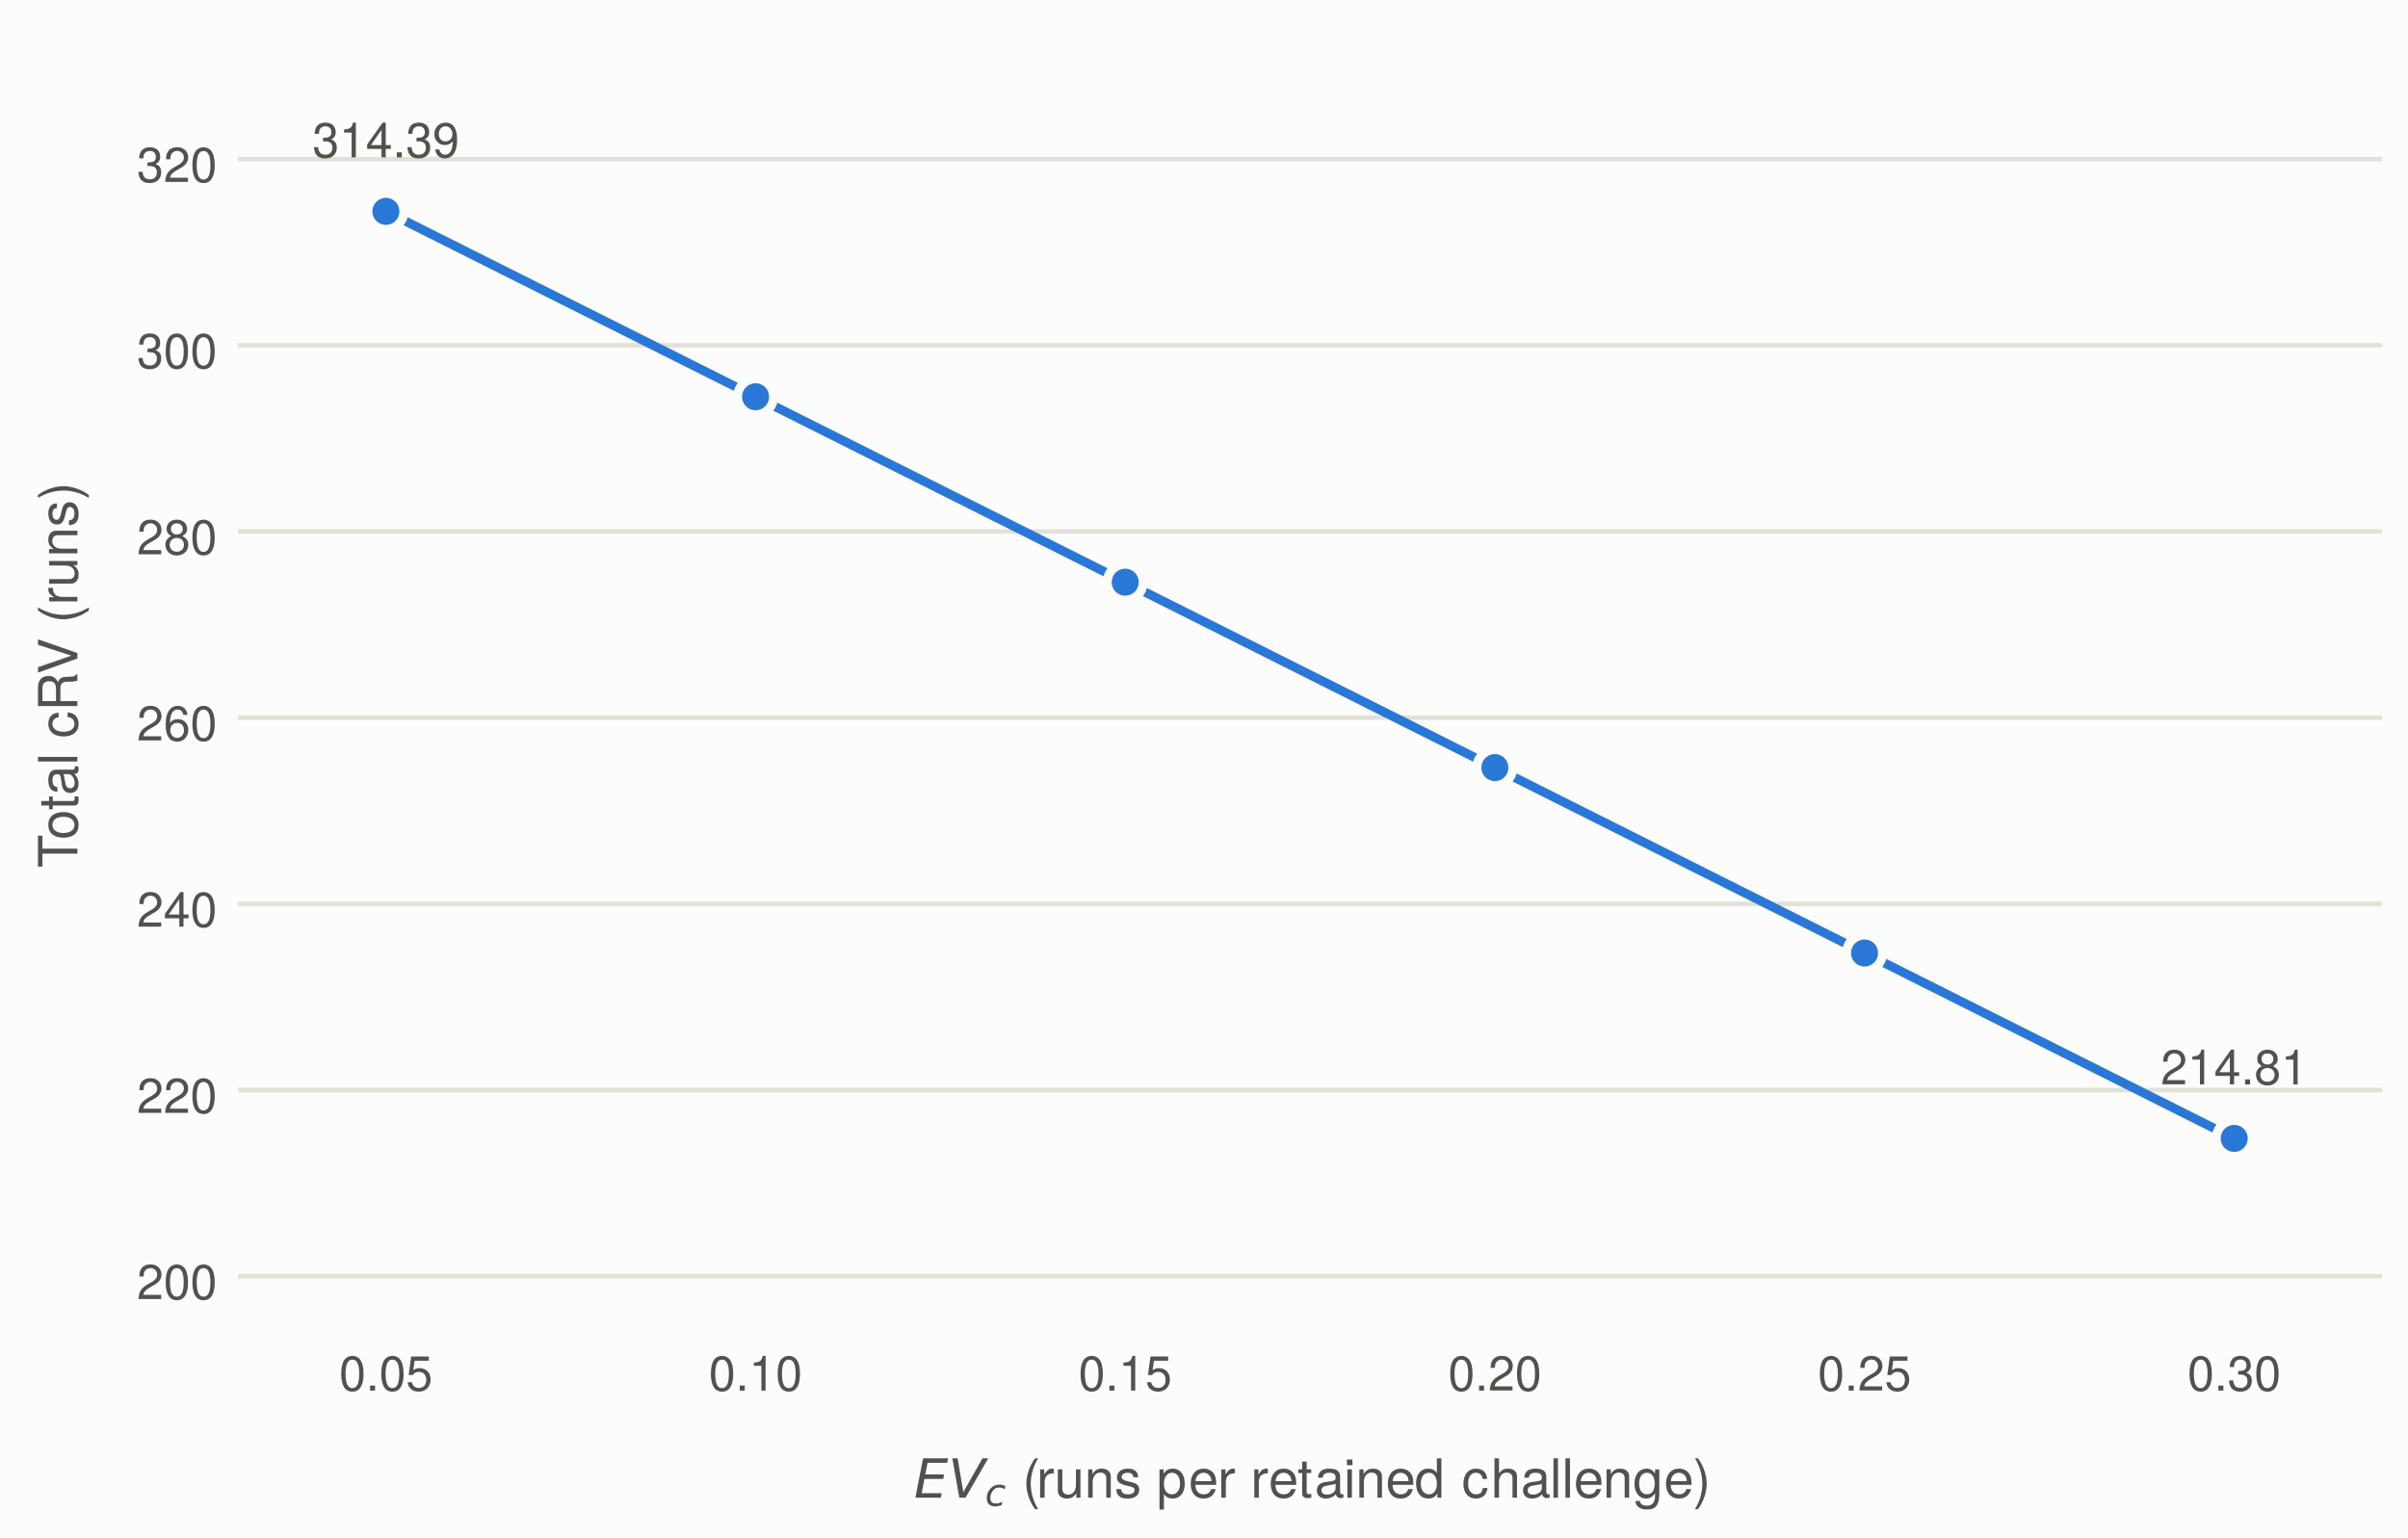
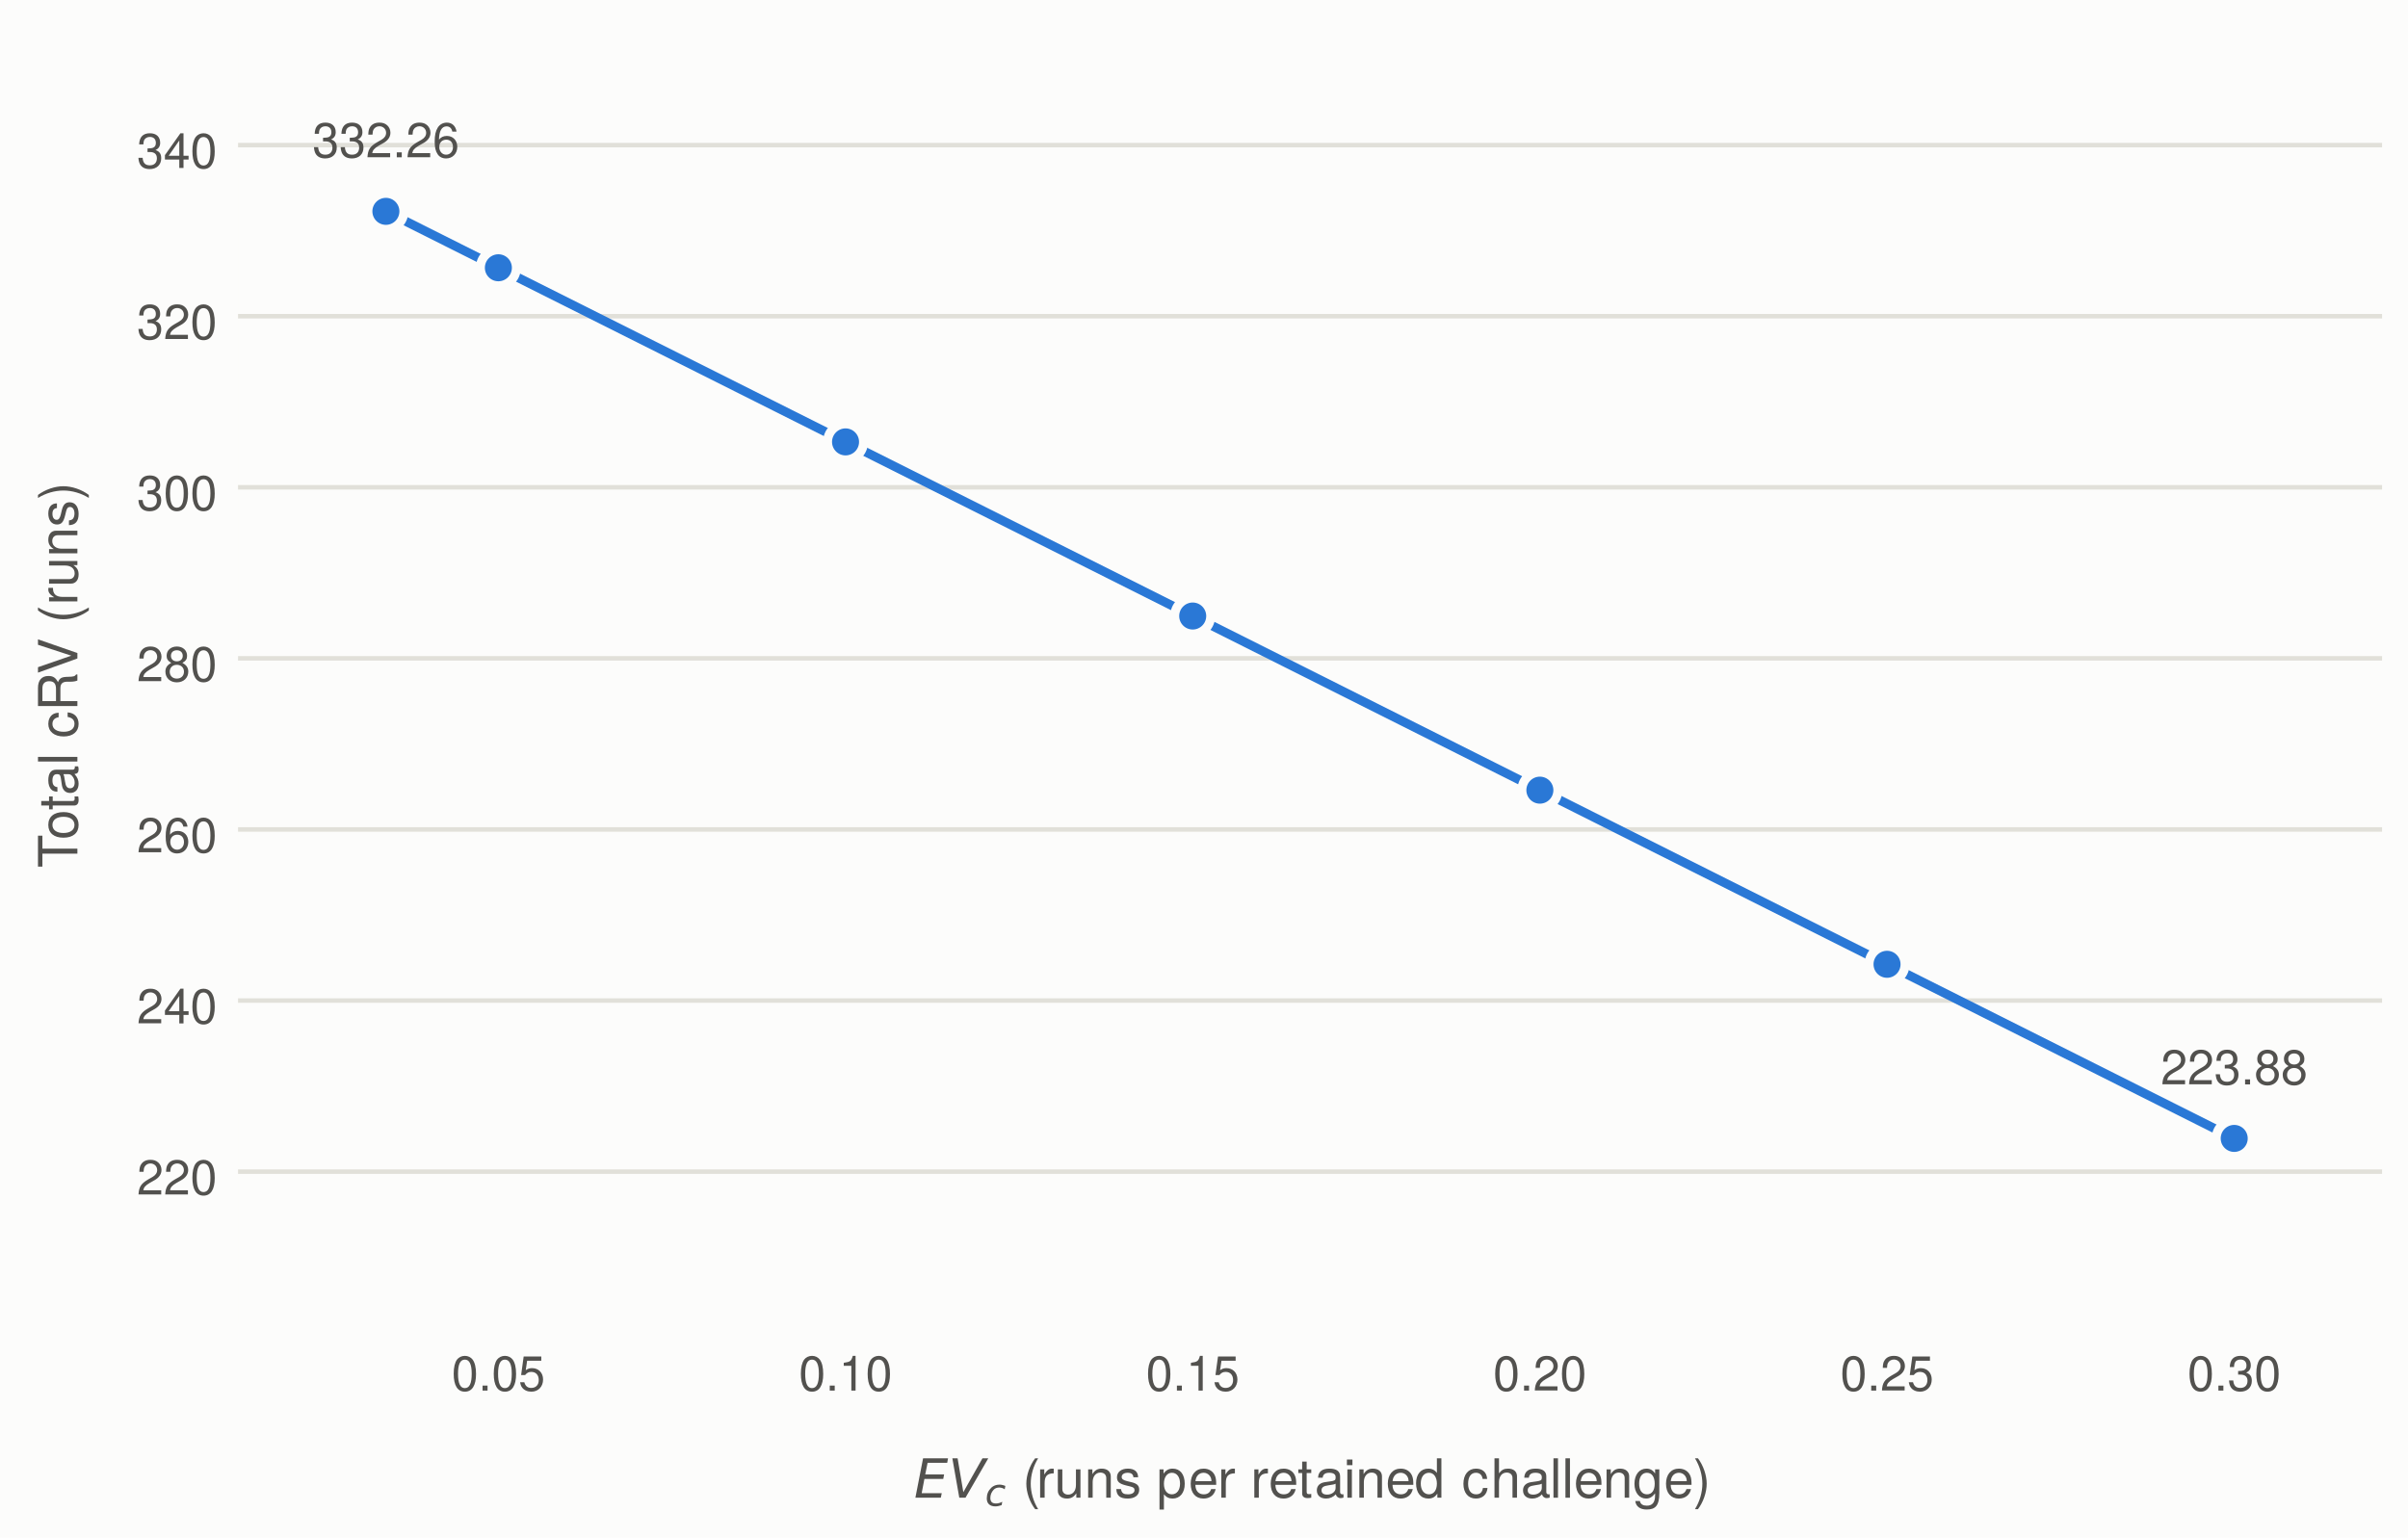
<svg xmlns="http://www.w3.org/2000/svg" xmlns:xlink="http://www.w3.org/1999/xlink" width="401.087pt" height="256.161pt" viewBox="0 0 401.087 256.161" version="1.1">
  <defs>
    <style type="text/css">*{stroke-linejoin: round; stroke-linecap: butt}</style>
  </defs>
  <g id="figure_1">
    <g id="patch_1">
      <path d="M 0 256.161  L 401.087 256.161  L 401.087 0  L 0 0  z " style="fill: #fcfcfb" />
    </g>
    <g id="axes_1">
      <g id="patch_2">
        <path d="M 39.648 220.536  L 396.767 220.536  L 396.767 4.32  L 39.648 4.32  z " style="fill: #fcfcfb" />
      </g>
      <g id="matplotlib.axis_1">
        <g id="xtick_1">
          <g id="line2d_1" />
          <g id="text_1">
-             <text style="font-size: 8px; font-family: 'Helvetica Neue', 'Helvetica', 'Arial', 'DejaVu Sans', sans-serif; text-anchor: middle; fill: #52514e" x="64.276" y="231.652" transform="rotate(-0 64.27647 231.652)">0.05</text>
+             <text style="font-size: 8px; font-family: 'Helvetica Neue', 'Helvetica', 'Arial', 'DejaVu Sans', sans-serif; text-anchor: middle; fill: #52514e" x="83.012" y="231.652" transform="rotate(-0 83.01187 231.652)">0.05</text>
          </g>
        </g>
        <g id="xtick_2">
          <g id="line2d_2" />
          <g id="text_2">
-             <text style="font-size: 8px; font-family: 'Helvetica Neue', 'Helvetica', 'Arial', 'DejaVu Sans', sans-serif; text-anchor: middle; fill: #52514e" x="125.849" y="231.652" transform="rotate(-0 125.8489 231.652)">0.10</text>
+             <text style="font-size: 8px; font-family: 'Helvetica Neue', 'Helvetica', 'Arial', 'DejaVu Sans', sans-serif; text-anchor: middle; fill: #52514e" x="140.837" y="231.652" transform="rotate(-0 140.8372 231.652)">0.10</text>
          </g>
        </g>
        <g id="xtick_3">
          <g id="line2d_3" />
          <g id="text_3">
-             <text style="font-size: 8px; font-family: 'Helvetica Neue', 'Helvetica', 'Arial', 'DejaVu Sans', sans-serif; text-anchor: middle; fill: #52514e" x="187.421" y="231.652" transform="rotate(-0 187.4213 231.652)">0.15</text>
+             <text style="font-size: 8px; font-family: 'Helvetica Neue', 'Helvetica', 'Arial', 'DejaVu Sans', sans-serif; text-anchor: middle; fill: #52514e" x="198.663" y="231.652" transform="rotate(-0 198.6625 231.652)">0.15</text>
          </g>
        </g>
        <g id="xtick_4">
          <g id="line2d_4" />
          <g id="text_4">
-             <text style="font-size: 8px; font-family: 'Helvetica Neue', 'Helvetica', 'Arial', 'DejaVu Sans', sans-serif; text-anchor: middle; fill: #52514e" x="248.994" y="231.652" transform="rotate(-0 248.9937 231.652)">0.20</text>
+             <text style="font-size: 8px; font-family: 'Helvetica Neue', 'Helvetica', 'Arial', 'DejaVu Sans', sans-serif; text-anchor: middle; fill: #52514e" x="256.488" y="231.652" transform="rotate(-0 256.4879 231.652)">0.20</text>
          </g>
        </g>
        <g id="xtick_5">
          <g id="line2d_5" />
          <g id="text_5">
-             <text style="font-size: 8px; font-family: 'Helvetica Neue', 'Helvetica', 'Arial', 'DejaVu Sans', sans-serif; text-anchor: middle; fill: #52514e" x="310.566" y="231.652" transform="rotate(-0 310.5661 231.652)">0.25</text>
+             <text style="font-size: 8px; font-family: 'Helvetica Neue', 'Helvetica', 'Arial', 'DejaVu Sans', sans-serif; text-anchor: middle; fill: #52514e" x="314.313" y="231.652" transform="rotate(-0 314.3132 231.652)">0.25</text>
          </g>
        </g>
        <g id="xtick_6">
          <g id="line2d_6" />
          <g id="text_6">
            <text style="font-size: 8px; font-family: 'Helvetica Neue', 'Helvetica', 'Arial', 'DejaVu Sans', sans-serif; text-anchor: middle; fill: #52514e" x="372.139" y="231.652" transform="rotate(-0 372.1385 231.652)">0.30</text>
          </g>
        </g>
        <g id="text_7">
          <g style="fill: #52514e" transform="translate(152.2375 249.924)">
            <text>
              <tspan x="0" y="-0.422" style="font-style: oblique; font-size: 9px; font-family: 'DejaVu Sans'; fill: #52514e">E</tspan>
              <tspan x="5.687" y="-0.422" style="font-style: oblique; font-size: 9px; font-family: 'DejaVu Sans'; fill: #52514e">V</tspan>
              <tspan x="11.843" y="0.928" style="font-style: oblique; font-size: 6.3px; font-family: 'DejaVu Sans'; fill: #52514e">c</tspan>
              <tspan x="15.553" y="-0.422" style="font-size: 9px; font-family: 'Helvetica Neue'; fill: #52514e"> </tspan>
              <tspan x="18.055" y="-0.422" style="font-size: 9px; font-family: 'Helvetica Neue'; fill: #52514e">(</tspan>
              <tspan x="20.386" y="-0.422" style="font-size: 9px; font-family: 'Helvetica Neue'; fill: #52514e">r</tspan>
              <tspan x="23.383" y="-0.422" style="font-size: 9px; font-family: 'Helvetica Neue'; fill: #52514e">u</tspan>
              <tspan x="28.387" y="-0.422" style="font-size: 9px; font-family: 'Helvetica Neue'; fill: #52514e">n</tspan>
              <tspan x="33.391" y="-0.422" style="font-size: 9px; font-family: 'Helvetica Neue'; fill: #52514e">s</tspan>
              <tspan x="37.891" y="-0.422" style="font-size: 9px; font-family: 'Helvetica Neue'; fill: #52514e"> </tspan>
              <tspan x="40.393" y="-0.422" style="font-size: 9px; font-family: 'Helvetica Neue'; fill: #52514e">p</tspan>
              <tspan x="45.73" y="-0.422" style="font-size: 9px; font-family: 'Helvetica Neue'; fill: #52514e">e</tspan>
              <tspan x="50.563" y="-0.422" style="font-size: 9px; font-family: 'Helvetica Neue'; fill: #52514e">r</tspan>
              <tspan x="53.56" y="-0.422" style="font-size: 9px; font-family: 'Helvetica Neue'; fill: #52514e"> </tspan>
              <tspan x="56.062" y="-0.422" style="font-size: 9px; font-family: 'Helvetica Neue'; fill: #52514e">r</tspan>
              <tspan x="59.059" y="-0.422" style="font-size: 9px; font-family: 'Helvetica Neue'; fill: #52514e">e</tspan>
              <tspan x="63.892" y="-0.422" style="font-size: 9px; font-family: 'Helvetica Neue'; fill: #52514e">t</tspan>
              <tspan x="66.727" y="-0.422" style="font-size: 9px; font-family: 'Helvetica Neue'; fill: #52514e">a</tspan>
              <tspan x="71.561" y="-0.422" style="font-size: 9px; font-family: 'Helvetica Neue'; fill: #52514e">i</tspan>
              <tspan x="73.559" y="-0.422" style="font-size: 9px; font-family: 'Helvetica Neue'; fill: #52514e">n</tspan>
              <tspan x="78.563" y="-0.422" style="font-size: 9px; font-family: 'Helvetica Neue'; fill: #52514e">e</tspan>
              <tspan x="83.396" y="-0.422" style="font-size: 9px; font-family: 'Helvetica Neue'; fill: #52514e">d</tspan>
              <tspan x="88.733" y="-0.422" style="font-size: 9px; font-family: 'Helvetica Neue'; fill: #52514e"> </tspan>
              <tspan x="91.235" y="-0.422" style="font-size: 9px; font-family: 'Helvetica Neue'; fill: #52514e">c</tspan>
              <tspan x="96.068" y="-0.422" style="font-size: 9px; font-family: 'Helvetica Neue'; fill: #52514e">h</tspan>
              <tspan x="101.072" y="-0.422" style="font-size: 9px; font-family: 'Helvetica Neue'; fill: #52514e">a</tspan>
              <tspan x="105.905" y="-0.422" style="font-size: 9px; font-family: 'Helvetica Neue'; fill: #52514e">l</tspan>
              <tspan x="107.903" y="-0.422" style="font-size: 9px; font-family: 'Helvetica Neue'; fill: #52514e">l</tspan>
              <tspan x="109.901" y="-0.422" style="font-size: 9px; font-family: 'Helvetica Neue'; fill: #52514e">e</tspan>
              <tspan x="114.734" y="-0.422" style="font-size: 9px; font-family: 'Helvetica Neue'; fill: #52514e">n</tspan>
              <tspan x="119.738" y="-0.422" style="font-size: 9px; font-family: 'Helvetica Neue'; fill: #52514e">g</tspan>
              <tspan x="124.904" y="-0.422" style="font-size: 9px; font-family: 'Helvetica Neue'; fill: #52514e">e</tspan>
              <tspan x="129.737" y="-0.422" style="font-size: 9px; font-family: 'Helvetica Neue'; fill: #52514e">)</tspan>
            </text>
          </g>
        </g>
      </g>
      <g id="matplotlib.axis_2">
        <g id="ytick_1">
          <g id="line2d_7">
-             <path d="M 39.648 212.609  L 396.767 212.609  " clip-path="url(#p8795eedade)" style="fill: none; stroke: #e1e0d9; stroke-width: 0.75; stroke-linecap: square" />
+             <path d="M 39.648 195.183  L 396.767 195.183  " clip-path="url(#p3a7247cdd3)" style="fill: none; stroke: #e1e0d9; stroke-width: 0.75; stroke-linecap: square" />
          </g>
          <g id="line2d_8" />
          <g id="text_8">
-             <text style="font-size: 8px; font-family: 'Helvetica Neue', 'Helvetica', 'Arial', 'DejaVu Sans', sans-serif; text-anchor: end; fill: #52514e" x="36.148" y="216.417" transform="rotate(-0 36.1475 216.4165)">200</text>
+             <text style="font-size: 8px; font-family: 'Helvetica Neue', 'Helvetica', 'Arial', 'DejaVu Sans', sans-serif; text-anchor: end; fill: #52514e" x="36.148" y="198.991" transform="rotate(-0 36.1475 198.9905)">220</text>
          </g>
        </g>
        <g id="ytick_2">
          <g id="line2d_9">
-             <path d="M 39.648 181.591  L 396.767 181.591  " clip-path="url(#p8795eedade)" style="fill: none; stroke: #e1e0d9; stroke-width: 0.75; stroke-linecap: square" />
+             <path d="M 39.648 166.681  L 396.767 166.681  " clip-path="url(#p3a7247cdd3)" style="fill: none; stroke: #e1e0d9; stroke-width: 0.75; stroke-linecap: square" />
          </g>
          <g id="line2d_10" />
          <g id="text_9">
-             <text style="font-size: 8px; font-family: 'Helvetica Neue', 'Helvetica', 'Arial', 'DejaVu Sans', sans-serif; text-anchor: end; fill: #52514e" x="36.148" y="185.399" transform="rotate(-0 36.1475 185.3993)">220</text>
+             <text style="font-size: 8px; font-family: 'Helvetica Neue', 'Helvetica', 'Arial', 'DejaVu Sans', sans-serif; text-anchor: end; fill: #52514e" x="36.148" y="170.489" transform="rotate(-0 36.1475 170.489)">240</text>
          </g>
        </g>
        <g id="ytick_3">
          <g id="line2d_11">
-             <path d="M 39.648 150.574  L 396.767 150.574  " clip-path="url(#p8795eedade)" style="fill: none; stroke: #e1e0d9; stroke-width: 0.75; stroke-linecap: square" />
+             <path d="M 39.648 138.179  L 396.767 138.179  " clip-path="url(#p3a7247cdd3)" style="fill: none; stroke: #e1e0d9; stroke-width: 0.75; stroke-linecap: square" />
          </g>
          <g id="line2d_12" />
          <g id="text_10">
-             <text style="font-size: 8px; font-family: 'Helvetica Neue', 'Helvetica', 'Arial', 'DejaVu Sans', sans-serif; text-anchor: end; fill: #52514e" x="36.148" y="154.382" transform="rotate(-0 36.1475 154.382)">240</text>
+             <text style="font-size: 8px; font-family: 'Helvetica Neue', 'Helvetica', 'Arial', 'DejaVu Sans', sans-serif; text-anchor: end; fill: #52514e" x="36.148" y="141.987" transform="rotate(-0 36.1475 141.9874)">260</text>
          </g>
        </g>
        <g id="ytick_4">
          <g id="line2d_13">
-             <path d="M 39.648 119.557  L 396.767 119.557  " clip-path="url(#p8795eedade)" style="fill: none; stroke: #e1e0d9; stroke-width: 0.75; stroke-linecap: square" />
+             <path d="M 39.648 109.678  L 396.767 109.678  " clip-path="url(#p3a7247cdd3)" style="fill: none; stroke: #e1e0d9; stroke-width: 0.75; stroke-linecap: square" />
          </g>
          <g id="line2d_14" />
          <g id="text_11">
-             <text style="font-size: 8px; font-family: 'Helvetica Neue', 'Helvetica', 'Arial', 'DejaVu Sans', sans-serif; text-anchor: end; fill: #52514e" x="36.148" y="123.365" transform="rotate(-0 36.1475 123.3648)">260</text>
+             <text style="font-size: 8px; font-family: 'Helvetica Neue', 'Helvetica', 'Arial', 'DejaVu Sans', sans-serif; text-anchor: end; fill: #52514e" x="36.148" y="113.486" transform="rotate(-0 36.1475 113.4858)">280</text>
          </g>
        </g>
        <g id="ytick_5">
          <g id="line2d_15">
-             <path d="M 39.648 88.54  L 396.767 88.54  " clip-path="url(#p8795eedade)" style="fill: none; stroke: #e1e0d9; stroke-width: 0.75; stroke-linecap: square" />
+             <path d="M 39.648 81.176  L 396.767 81.176  " clip-path="url(#p3a7247cdd3)" style="fill: none; stroke: #e1e0d9; stroke-width: 0.75; stroke-linecap: square" />
          </g>
          <g id="line2d_16" />
          <g id="text_12">
-             <text style="font-size: 8px; font-family: 'Helvetica Neue', 'Helvetica', 'Arial', 'DejaVu Sans', sans-serif; text-anchor: end; fill: #52514e" x="36.148" y="92.348" transform="rotate(-0 36.1475 92.34756)">280</text>
+             <text style="font-size: 8px; font-family: 'Helvetica Neue', 'Helvetica', 'Arial', 'DejaVu Sans', sans-serif; text-anchor: end; fill: #52514e" x="36.148" y="84.984" transform="rotate(-0 36.1475 84.98425)">300</text>
          </g>
        </g>
        <g id="ytick_6">
          <g id="line2d_17">
-             <path d="M 39.648 57.522  L 396.767 57.522  " clip-path="url(#p8795eedade)" style="fill: none; stroke: #e1e0d9; stroke-width: 0.75; stroke-linecap: square" />
+             <path d="M 39.648 52.675  L 396.767 52.675  " clip-path="url(#p3a7247cdd3)" style="fill: none; stroke: #e1e0d9; stroke-width: 0.75; stroke-linecap: square" />
          </g>
          <g id="line2d_18" />
          <g id="text_13">
-             <text style="font-size: 8px; font-family: 'Helvetica Neue', 'Helvetica', 'Arial', 'DejaVu Sans', sans-serif; text-anchor: end; fill: #52514e" x="36.148" y="61.33" transform="rotate(-0 36.1475 61.33032)">300</text>
+             <text style="font-size: 8px; font-family: 'Helvetica Neue', 'Helvetica', 'Arial', 'DejaVu Sans', sans-serif; text-anchor: end; fill: #52514e" x="36.148" y="56.483" transform="rotate(-0 36.1475 56.48268)">320</text>
          </g>
        </g>
        <g id="ytick_7">
          <g id="line2d_19">
-             <path d="M 39.648 26.505  L 396.767 26.505  " clip-path="url(#p8795eedade)" style="fill: none; stroke: #e1e0d9; stroke-width: 0.75; stroke-linecap: square" />
+             <path d="M 39.648 24.173  L 396.767 24.173  " clip-path="url(#p3a7247cdd3)" style="fill: none; stroke: #e1e0d9; stroke-width: 0.75; stroke-linecap: square" />
          </g>
          <g id="line2d_20" />
          <g id="text_14">
-             <text style="font-size: 8px; font-family: 'Helvetica Neue', 'Helvetica', 'Arial', 'DejaVu Sans', sans-serif; text-anchor: end; fill: #52514e" x="36.148" y="30.313" transform="rotate(-0 36.1475 30.31308)">320</text>
+             <text style="font-size: 8px; font-family: 'Helvetica Neue', 'Helvetica', 'Arial', 'DejaVu Sans', sans-serif; text-anchor: end; fill: #52514e" x="36.148" y="27.981" transform="rotate(-0 36.1475 27.98111)">340</text>
          </g>
        </g>
        <g id="text_15">
          <text style="font-size: 9px; font-family: 'Helvetica Neue', 'Helvetica', 'Arial', 'DejaVu Sans', sans-serif; text-anchor: middle; fill: #52514e" x="12.888" y="112.428" transform="rotate(-90 12.888 112.428)">Total cRV (runs)</text>
        </g>
      </g>
      <g id="line2d_21">
-         <path d="M 64.276 35.208  L 125.849 66.096  L 187.421 96.984  L 248.994 127.872  L 310.566 158.76  L 372.139 189.648  " clip-path="url(#p8795eedade)" style="fill: none; stroke: #2a78d6; stroke-width: 1.5; stroke-linecap: round" />
+         <path d="M 64.276 35.208  L 83.012 44.607  L 140.837 73.615  L 198.663 102.623  L 256.488 131.631  L 314.313 160.64  L 372.139 189.648  " clip-path="url(#p3a7247cdd3)" style="fill: none; stroke: #2a78d6; stroke-width: 1.5; stroke-linecap: round" />
      </g>
      <g id="line2d_22">
        <defs>
-           <path id="meb42457bb2" d="M 0 3  C 0.796 3 1.559 2.684 2.121 2.121  C 2.684 1.559 3 0.796 3 0  C 3 -0.796 2.684 -1.559 2.121 -2.121  C 1.559 -2.684 0.796 -3 0 -3  C -0.796 -3 -1.559 -2.684 -2.121 -2.121  C -2.684 -1.559 -3 -0.796 -3 0  C -3 0.796 -2.684 1.559 -2.121 2.121  C -1.559 2.684 -0.796 3 0 3  z " style="stroke: #fcfcfb; stroke-width: 1.5" />
+           <path id="m9201dddc2b" d="M 0 3  C 0.796 3 1.559 2.684 2.121 2.121  C 2.684 1.559 3 0.796 3 0  C 3 -0.796 2.684 -1.559 2.121 -2.121  C 1.559 -2.684 0.796 -3 0 -3  C -0.796 -3 -1.559 -2.684 -2.121 -2.121  C -2.684 -1.559 -3 -0.796 -3 0  C -3 0.796 -2.684 1.559 -2.121 2.121  C -1.559 2.684 -0.796 3 0 3  z " style="stroke: #fcfcfb; stroke-width: 1.5" />
        </defs>
-         <g clip-path="url(#p8795eedade)">
-           <use xlink:href="#meb42457bb2" x="64.276" y="35.208" style="fill: #2a78d6; stroke: #fcfcfb; stroke-width: 1.5" />
-           <use xlink:href="#meb42457bb2" x="125.849" y="66.096" style="fill: #2a78d6; stroke: #fcfcfb; stroke-width: 1.5" />
-           <use xlink:href="#meb42457bb2" x="187.421" y="96.984" style="fill: #2a78d6; stroke: #fcfcfb; stroke-width: 1.5" />
-           <use xlink:href="#meb42457bb2" x="248.994" y="127.872" style="fill: #2a78d6; stroke: #fcfcfb; stroke-width: 1.5" />
-           <use xlink:href="#meb42457bb2" x="310.566" y="158.76" style="fill: #2a78d6; stroke: #fcfcfb; stroke-width: 1.5" />
-           <use xlink:href="#meb42457bb2" x="372.139" y="189.648" style="fill: #2a78d6; stroke: #fcfcfb; stroke-width: 1.5" />
+         <g clip-path="url(#p3a7247cdd3)">
+           <use xlink:href="#m9201dddc2b" x="64.276" y="35.208" style="fill: #2a78d6; stroke: #fcfcfb; stroke-width: 1.5" />
+           <use xlink:href="#m9201dddc2b" x="83.012" y="44.607" style="fill: #2a78d6; stroke: #fcfcfb; stroke-width: 1.5" />
+           <use xlink:href="#m9201dddc2b" x="140.837" y="73.615" style="fill: #2a78d6; stroke: #fcfcfb; stroke-width: 1.5" />
+           <use xlink:href="#m9201dddc2b" x="198.663" y="102.623" style="fill: #2a78d6; stroke: #fcfcfb; stroke-width: 1.5" />
+           <use xlink:href="#m9201dddc2b" x="256.488" y="131.631" style="fill: #2a78d6; stroke: #fcfcfb; stroke-width: 1.5" />
+           <use xlink:href="#m9201dddc2b" x="314.313" y="160.64" style="fill: #2a78d6; stroke: #fcfcfb; stroke-width: 1.5" />
+           <use xlink:href="#m9201dddc2b" x="372.139" y="189.648" style="fill: #2a78d6; stroke: #fcfcfb; stroke-width: 1.5" />
        </g>
      </g>
      <g id="text_16">
-         <text style="font-size: 8px; font-family: 'Helvetica Neue', 'Helvetica', 'Arial', 'DejaVu Sans', sans-serif; text-anchor: middle; fill: #52514e" x="64.276" y="26.208" transform="rotate(-0 64.27647 26.208)">314.39</text>
+         <text style="font-size: 8px; font-family: 'Helvetica Neue', 'Helvetica', 'Arial', 'DejaVu Sans', sans-serif; text-anchor: middle; fill: #52514e" x="64.276" y="26.208" transform="rotate(-0 64.27647 26.208)">332.26</text>
      </g>
      <g id="text_17">
-         <text style="font-size: 8px; font-family: 'Helvetica Neue', 'Helvetica', 'Arial', 'DejaVu Sans', sans-serif; text-anchor: middle; fill: #52514e" x="372.139" y="180.648" transform="rotate(-0 372.1385 180.648)">214.81</text>
+         <text style="font-size: 8px; font-family: 'Helvetica Neue', 'Helvetica', 'Arial', 'DejaVu Sans', sans-serif; text-anchor: middle; fill: #52514e" x="372.139" y="180.648" transform="rotate(-0 372.1385 180.648)">223.88</text>
      </g>
    </g>
  </g>
  <defs>
-     <clipPath id="p8795eedade">
+     <clipPath id="p3a7247cdd3">
      <rect x="39.648" y="4.32" width="357.12" height="216.216" />
    </clipPath>
  </defs>
</svg>
